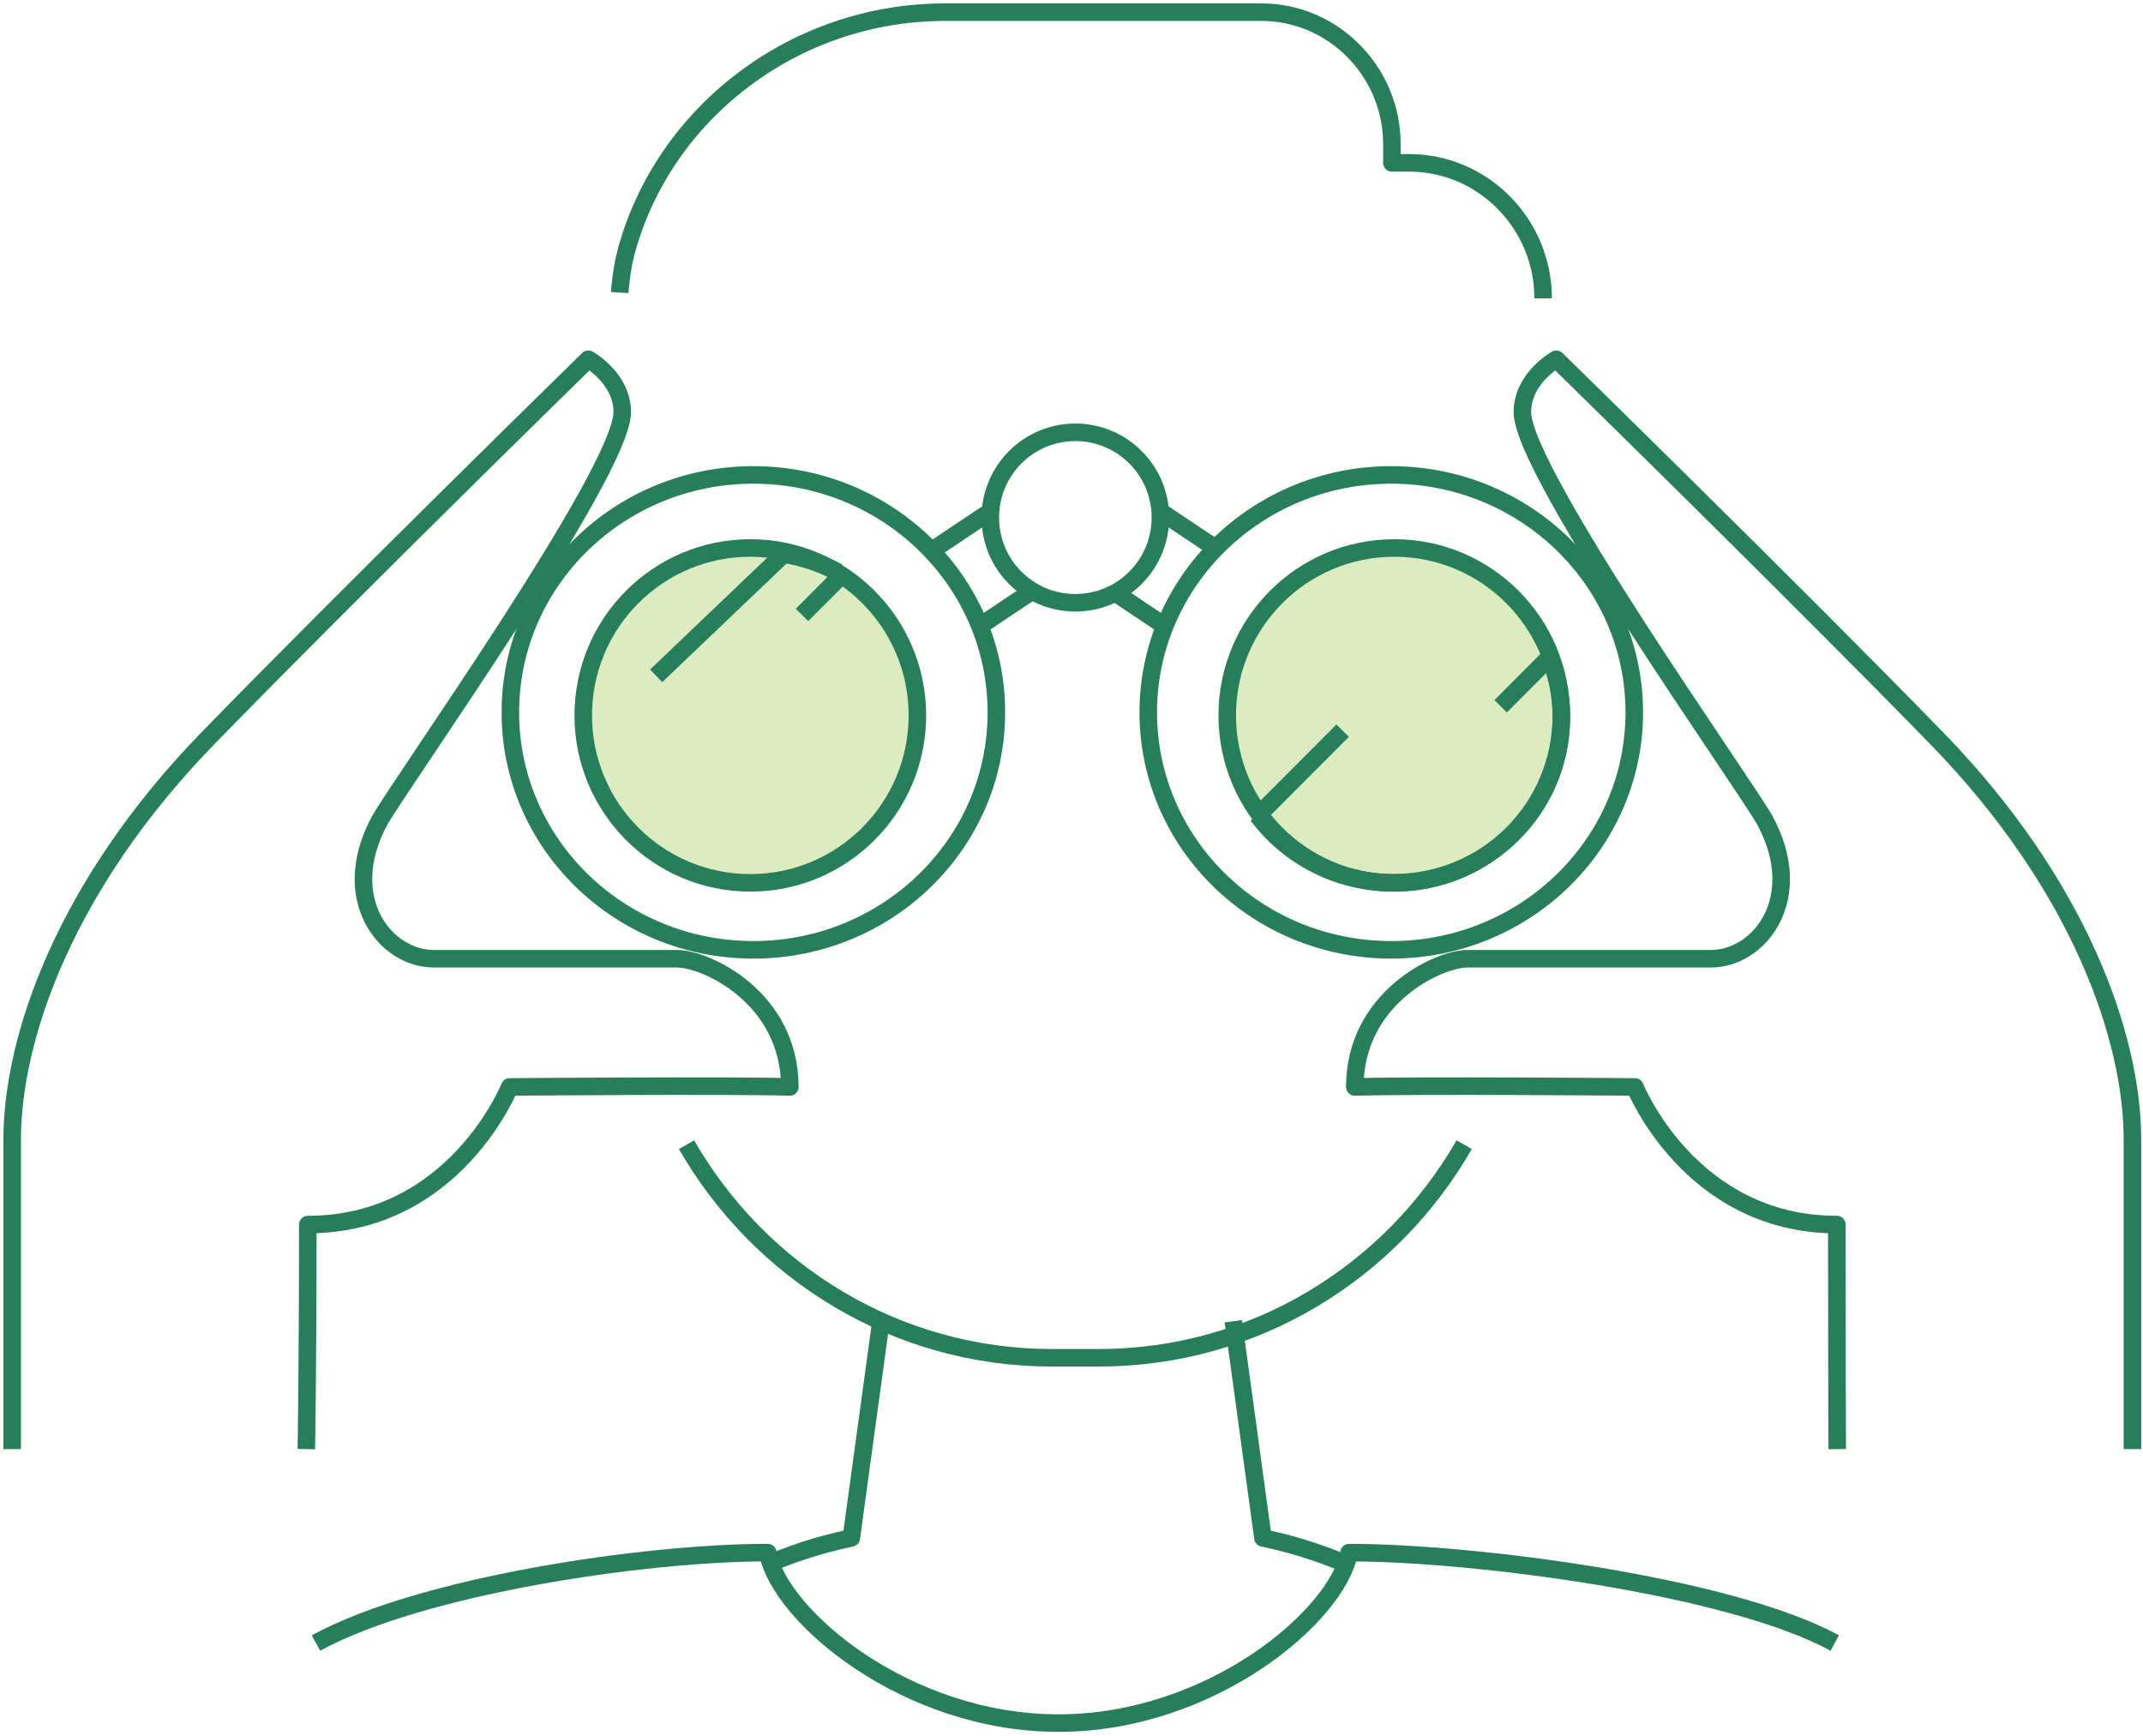
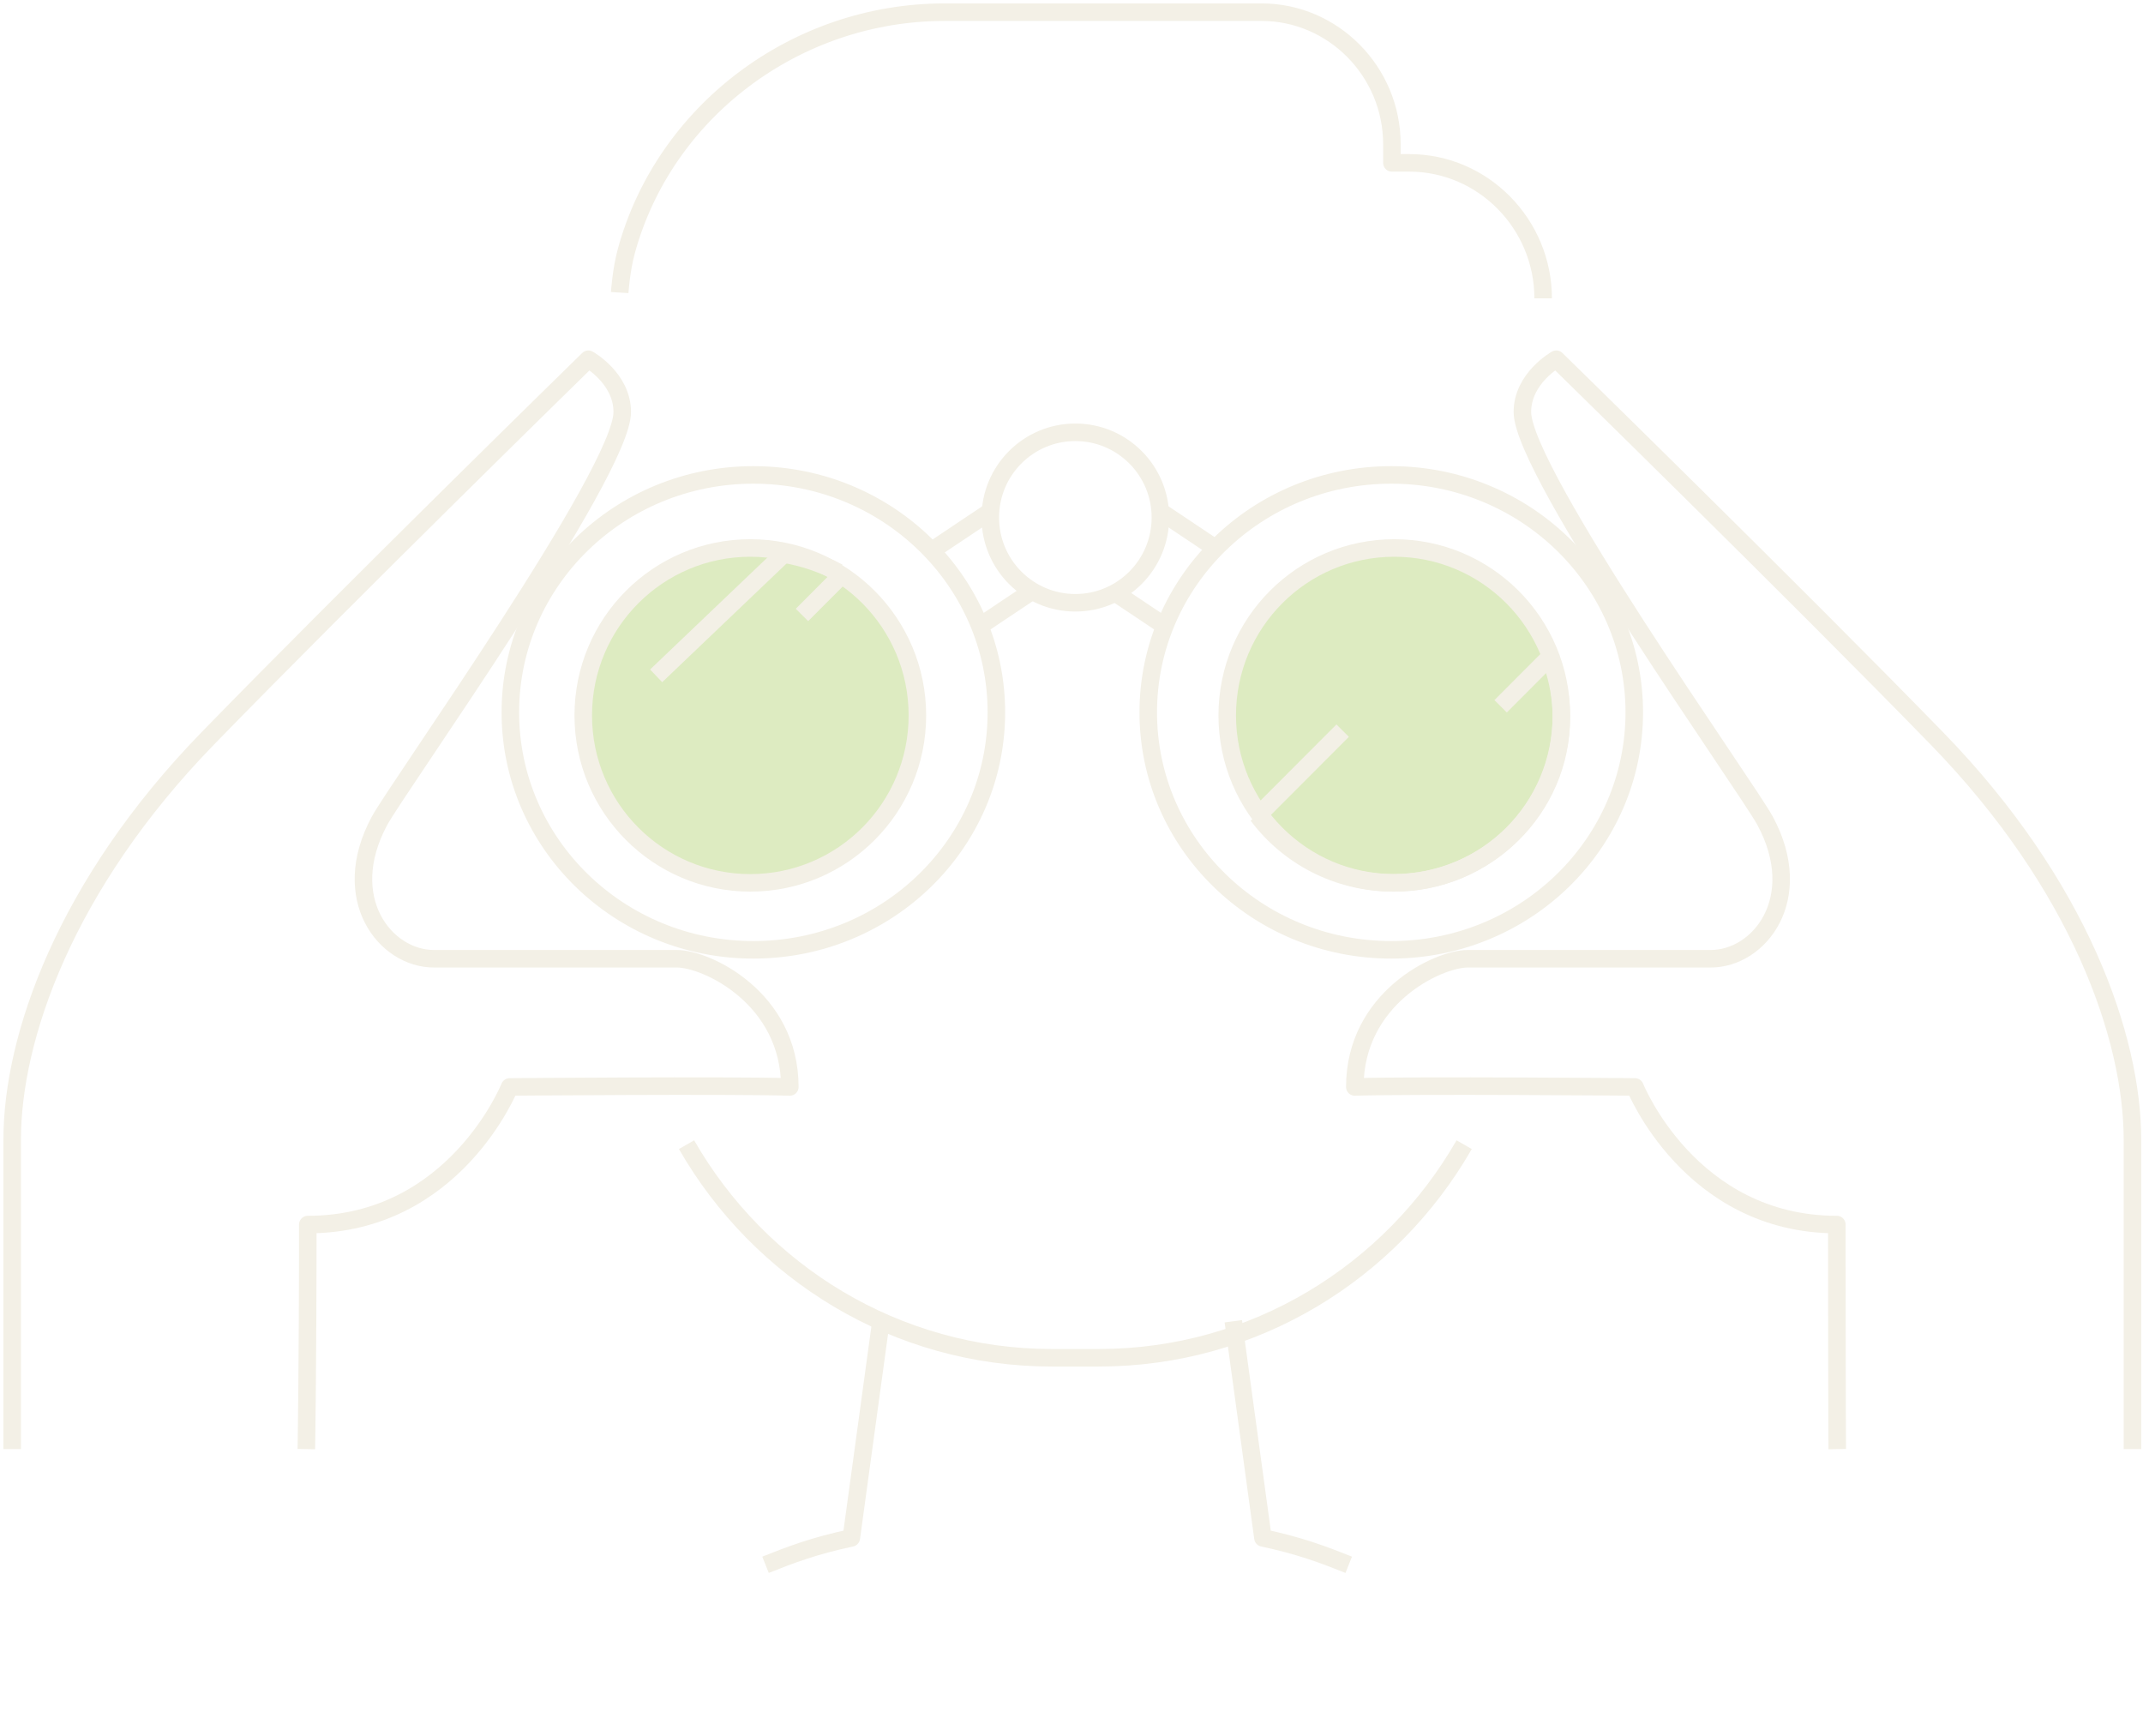
<svg xmlns="http://www.w3.org/2000/svg" width="352" height="285" viewBox="0 0 352 285" fill="none">
-   <path d="M240.498 188C228.491 208.928 206.107 223 180.476 223H172.788C147.157 223 124.773 208.928 112.767 188" stroke="#267e5b" stroke-width="2.88" />
-   <path d="M144.7 217L139.833 252.584C133.765 253.877 130.024 255.294 125.74 257" stroke="#267e5b" stroke-width="2.88" stroke-linejoin="round" />
-   <path d="M202.578 217L207.444 252.584C213.513 253.877 217.254 255.294 221.538 257" stroke="#267e5b" stroke-width="2.88" stroke-linejoin="round" />
-   <path d="M301.37 269.854C284.086 260.399 241.838 255 221.599 255C219.699 265.333 198.97 283 173.854 283C148.739 283 128.009 265.333 126.109 255C105.871 255 69.178 260.399 51.895 269.854" stroke="#267e5b" stroke-width="2.88" stroke-linejoin="round" />
+   <path d="M240.498 188C228.491 208.928 206.107 223 180.476 223H172.788C147.157 223 124.773 208.928 112.767 188" stroke="#f3f0e6" stroke-width="2.88" />
+   <path d="M144.7 217L139.833 252.584C133.765 253.877 130.024 255.294 125.74 257" stroke="#f3f0e6" stroke-width="2.88" stroke-linejoin="round" />
+   <path d="M202.578 217L207.444 252.584C213.513 253.877 217.254 255.294 221.538 257" stroke="#f3f0e6" stroke-width="2.88" stroke-linejoin="round" />
+   <path d="M301.37 269.854C284.086 260.399 241.838 255 221.599 255C219.699 265.333 198.97 283 173.854 283C148.739 283 128.009 265.333 126.109 255C105.871 255 69.178 260.399 51.895 269.854" stroke="##f3f0e6" stroke-width="2.88" stroke-linejoin="round" />
  <path fill-rule="evenodd" clip-rule="evenodd" d="M201.58 117.5C201.58 132.688 213.866 145 229.022 145C244.179 145 256.464 132.688 256.464 117.5C256.464 102.312 244.179 90 229.022 90C213.866 90 201.58 102.312 201.58 117.5Z" fill="#DDEBC1" />
  <path fill-rule="evenodd" clip-rule="evenodd" d="M95.802 117.5C95.802 132.688 108.089 145 123.245 145C138.401 145 150.687 132.688 150.687 117.5C150.687 102.312 138.401 90 123.245 90C108.089 90 95.802 102.312 95.802 117.5Z" fill="#DDEBC1" />
-   <path d="M2 238V187.19C2 170.469 10.66 145.389 34.165 121.237C57.67 97.086 96.639 59 96.639 59C96.639 59 102.206 62.096 102.206 67.67C102.206 77.579 65.252 129.37 62.309 134.861C55.505 147.556 63.237 157.465 71.278 157.465H111.175C116.123 157.465 129.731 163.967 129.731 178.52C119.525 178.21 83.71 178.52 83.71 178.52C83.71 178.52 74.68 201.123 50.557 201.123C50.557 224.656 50.319 238 50.319 238" stroke="#267e5b" stroke-width="2.88" stroke-linejoin="round" />
-   <path d="M350.267 238V187.19C350.267 170.469 341.607 145.389 318.102 121.237C294.597 97.086 255.628 59 255.628 59C255.628 59 250.061 62.096 250.061 67.67C250.061 77.579 287.015 129.37 289.958 134.861C296.762 147.556 289.03 157.465 280.989 157.465H241.092C236.144 157.465 222.536 163.967 222.536 178.52C232.741 178.21 268.556 178.52 268.556 178.52C268.556 178.52 277.587 201.123 301.71 201.123C301.71 208.262 301.739 235.646 301.779 238" stroke="#267e5b" stroke-width="2.88" stroke-linejoin="round" />
-   <path fill-rule="evenodd" clip-rule="evenodd" d="M190.603 85C190.603 92.732 184.348 99 176.632 99C168.916 99 162.662 92.732 162.662 85C162.662 77.268 168.916 71 176.632 71C184.348 71 190.603 77.268 190.603 85Z" stroke="#267e5b" stroke-width="2.88" />
-   <path fill-rule="evenodd" clip-rule="evenodd" d="M150.687 117.5C150.687 132.688 138.4 145 123.244 145C108.088 145 95.802 132.688 95.802 117.5C95.802 102.312 108.088 90 123.244 90C138.4 90 150.687 102.312 150.687 117.5Z" stroke="#267e5b" stroke-width="2.88" stroke-linejoin="round" />
-   <path fill-rule="evenodd" clip-rule="evenodd" d="M163.66 117C163.66 138.539 145.789 156 123.743 156C101.699 156 83.828 138.539 83.828 117C83.828 95.461 101.699 78 123.743 78C145.789 78 163.66 95.461 163.66 117Z" stroke="#267e5b" stroke-width="2.88" />
-   <path d="M162.662 84L153.681 90" stroke="#267e5b" stroke-width="2.88" />
-   <path d="M169.647 97L160.666 103" stroke="#267e5b" stroke-width="2.88" />
-   <path fill-rule="evenodd" clip-rule="evenodd" d="M201.58 117.5C201.58 132.688 213.866 145 229.022 145C244.179 145 256.464 132.688 256.464 117.5C256.464 102.312 244.179 90 229.022 90C213.866 90 201.58 102.312 201.58 117.5Z" stroke="#267e5b" stroke-width="2.88" stroke-linejoin="round" />
-   <path d="M206.569 133.914C211.596 140.637 219.701 145 228.843 145C244.098 145 256.464 132.852 256.464 117.866C256.464 114.761 255.934 111.779 254.956 109" stroke="#267e5b" stroke-width="2.88" stroke-linejoin="round" />
-   <path fill-rule="evenodd" clip-rule="evenodd" d="M188.607 117C188.607 138.539 206.478 156 228.524 156C250.568 156 268.439 138.539 268.439 117C268.439 95.461 250.568 78 228.524 78C206.478 78 188.607 95.461 188.607 117Z" stroke="#267e5b" stroke-width="2.88" />
-   <path d="M190.603 84L199.584 90" stroke="#267e5b" stroke-width="2.88" />
-   <path d="M182.62 97L191.601 103" stroke="#267e5b" stroke-width="2.88" />
-   <path d="M206.569 134L220.54 120" stroke="#267e5b" stroke-width="2.88" stroke-linejoin="round" />
-   <path d="M254.468 108L246.485 116" stroke="#267e5b" stroke-width="2.88" stroke-linejoin="round" />
-   <path d="M128.733 91L107.777 111" stroke="#267e5b" stroke-width="2.88" stroke-linejoin="round" />
-   <path d="M138.712 94L131.727 101" stroke="#267e5b" stroke-width="2.88" stroke-linejoin="round" />
-   <path d="M128.733 91C131.96 91.554 134.988 92.583 137.714 94" stroke="#267e5b" stroke-width="2.88" stroke-linejoin="round" />
-   <path d="M253.471 49C253.471 36.762 243.58 26.748 231.493 26.748H228.627V25.5V23.681C228.627 11.757 218.991 2 207.213 2H155.167C130.611 2 109.071 18.428 102.865 41.287C102.014 44.42 101.79 48.052 101.79 48.052" stroke="#267e5b" stroke-width="2.88" stroke-linejoin="round" />
+   <path d="M2 238V187.19C2 170.469 10.66 145.389 34.165 121.237C57.67 97.086 96.639 59 96.639 59C96.639 59 102.206 62.096 102.206 67.67C102.206 77.579 65.252 129.37 62.309 134.861C55.505 147.556 63.237 157.465 71.278 157.465H111.175C116.123 157.465 129.731 163.967 129.731 178.52C119.525 178.21 83.71 178.52 83.71 178.52C83.71 178.52 74.68 201.123 50.557 201.123C50.557 224.656 50.319 238 50.319 238" stroke="#f3f0e6" stroke-width="2.88" stroke-linejoin="round" />
+   <path d="M350.267 238V187.19C350.267 170.469 341.607 145.389 318.102 121.237C294.597 97.086 255.628 59 255.628 59C255.628 59 250.061 62.096 250.061 67.67C250.061 77.579 287.015 129.37 289.958 134.861C296.762 147.556 289.03 157.465 280.989 157.465H241.092C236.144 157.465 222.536 163.967 222.536 178.52C232.741 178.21 268.556 178.52 268.556 178.52C268.556 178.52 277.587 201.123 301.71 201.123C301.71 208.262 301.739 235.646 301.779 238" stroke="#f3f0e6" stroke-width="2.88" stroke-linejoin="round" />
+   <path fill-rule="evenodd" clip-rule="evenodd" d="M190.603 85C190.603 92.732 184.348 99 176.632 99C168.916 99 162.662 92.732 162.662 85C162.662 77.268 168.916 71 176.632 71C184.348 71 190.603 77.268 190.603 85Z" stroke="#f3f0e6" stroke-width="2.88" />
+   <path fill-rule="evenodd" clip-rule="evenodd" d="M150.687 117.5C150.687 132.688 138.4 145 123.244 145C108.088 145 95.802 132.688 95.802 117.5C95.802 102.312 108.088 90 123.244 90C138.4 90 150.687 102.312 150.687 117.5Z" stroke="#f3f0e6" stroke-width="2.88" stroke-linejoin="round" />
+   <path fill-rule="evenodd" clip-rule="evenodd" d="M163.66 117C163.66 138.539 145.789 156 123.743 156C101.699 156 83.828 138.539 83.828 117C83.828 95.461 101.699 78 123.743 78C145.789 78 163.66 95.461 163.66 117Z" stroke="#f3f0e6" stroke-width="2.88" />
+   <path d="M162.662 84L153.681 90" stroke="#f3f0e6" stroke-width="2.88" />
+   <path d="M169.647 97L160.666 103" stroke="#f3f0e6" stroke-width="2.88" />
+   <path fill-rule="evenodd" clip-rule="evenodd" d="M201.58 117.5C201.58 132.688 213.866 145 229.022 145C244.179 145 256.464 132.688 256.464 117.5C256.464 102.312 244.179 90 229.022 90C213.866 90 201.58 102.312 201.58 117.5Z" stroke="#f3f0e6" stroke-width="2.88" stroke-linejoin="round" />
+   <path d="M206.569 133.914C211.596 140.637 219.701 145 228.843 145C244.098 145 256.464 132.852 256.464 117.866C256.464 114.761 255.934 111.779 254.956 109" stroke="#f3f0e6" stroke-width="2.88" stroke-linejoin="round" />
+   <path fill-rule="evenodd" clip-rule="evenodd" d="M188.607 117C188.607 138.539 206.478 156 228.524 156C250.568 156 268.439 138.539 268.439 117C268.439 95.461 250.568 78 228.524 78C206.478 78 188.607 95.461 188.607 117Z" stroke="#f3f0e6" stroke-width="2.88" />
+   <path d="M190.603 84L199.584 90" stroke="#f3f0e6" stroke-width="2.88" />
+   <path d="M182.62 97L191.601 103" stroke="#f3f0e6" stroke-width="2.88" />
+   <path d="M206.569 134L220.54 120" stroke="#f3f0e6" stroke-width="2.88" stroke-linejoin="round" />
+   <path d="M254.468 108L246.485 116" stroke="#f3f0e6" stroke-width="2.88" stroke-linejoin="round" />
+   <path d="M128.733 91L107.777 111" stroke="#f3f0e6" stroke-width="2.88" stroke-linejoin="round" />
+   <path d="M138.712 94L131.727 101" stroke="#f3f0e6" stroke-width="2.88" stroke-linejoin="round" />
+   <path d="M128.733 91C131.96 91.554 134.988 92.583 137.714 94" stroke="#f3f0e6" stroke-width="2.88" stroke-linejoin="round" />
+   <path d="M253.471 49C253.471 36.762 243.58 26.748 231.493 26.748H228.627V25.5V23.681C228.627 11.757 218.991 2 207.213 2H155.167C130.611 2 109.071 18.428 102.865 41.287C102.014 44.42 101.79 48.052 101.79 48.052" stroke="#f3f0e6" stroke-width="2.88" stroke-linejoin="round" />
</svg>
